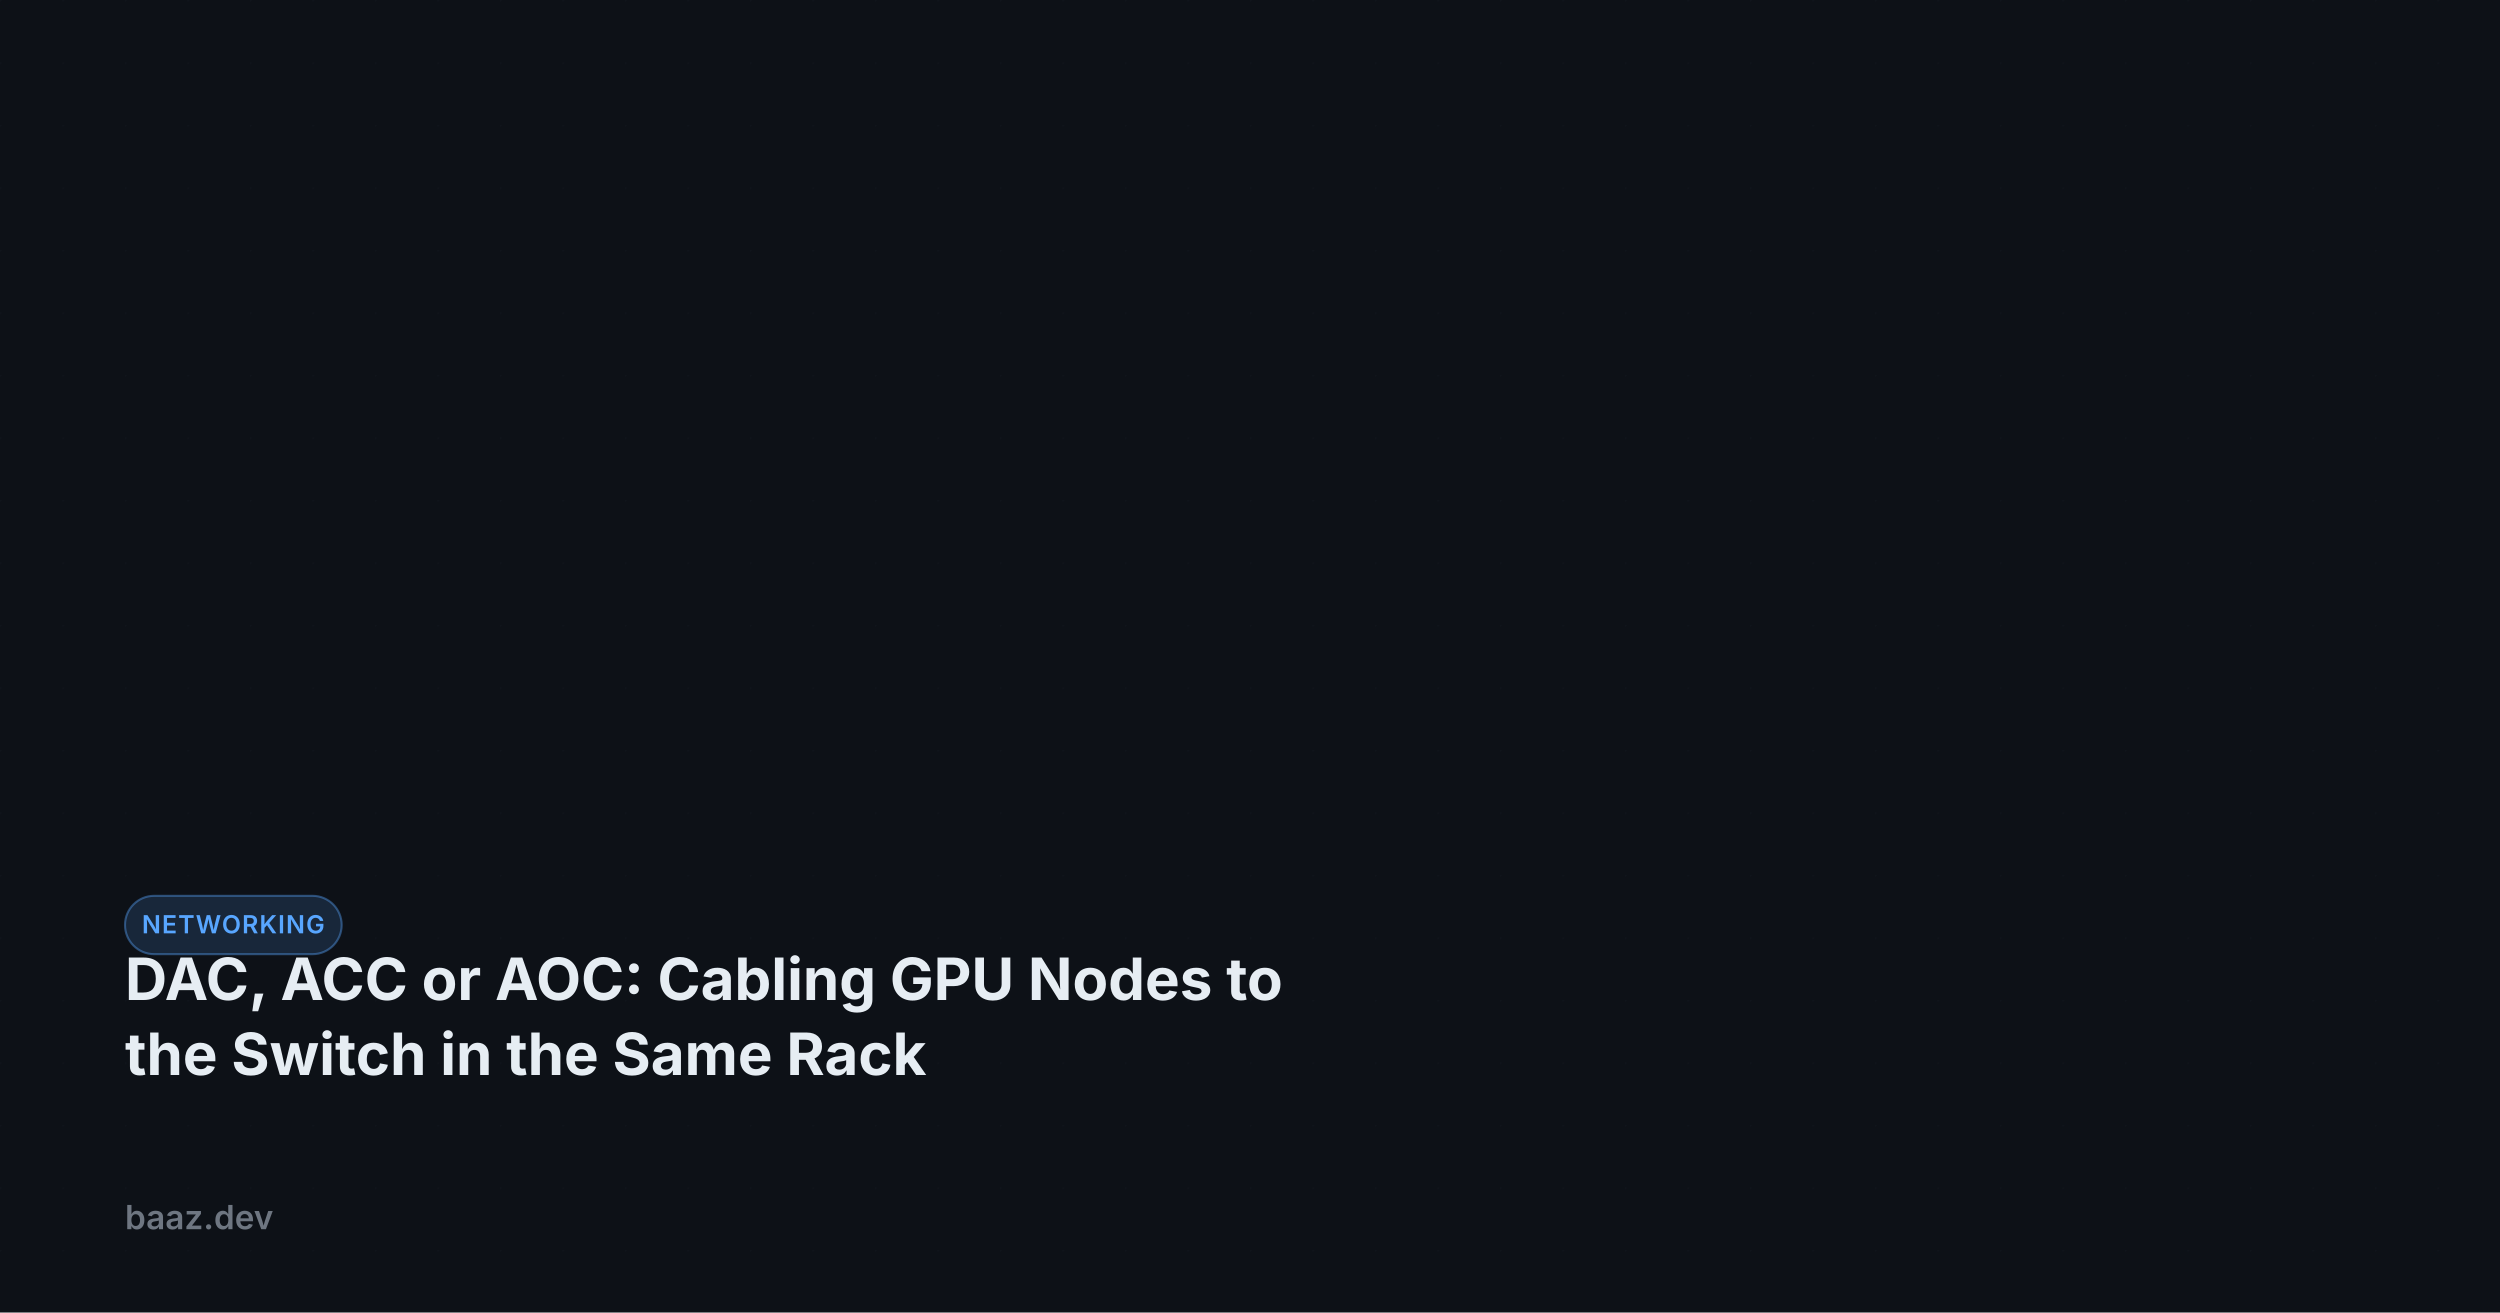
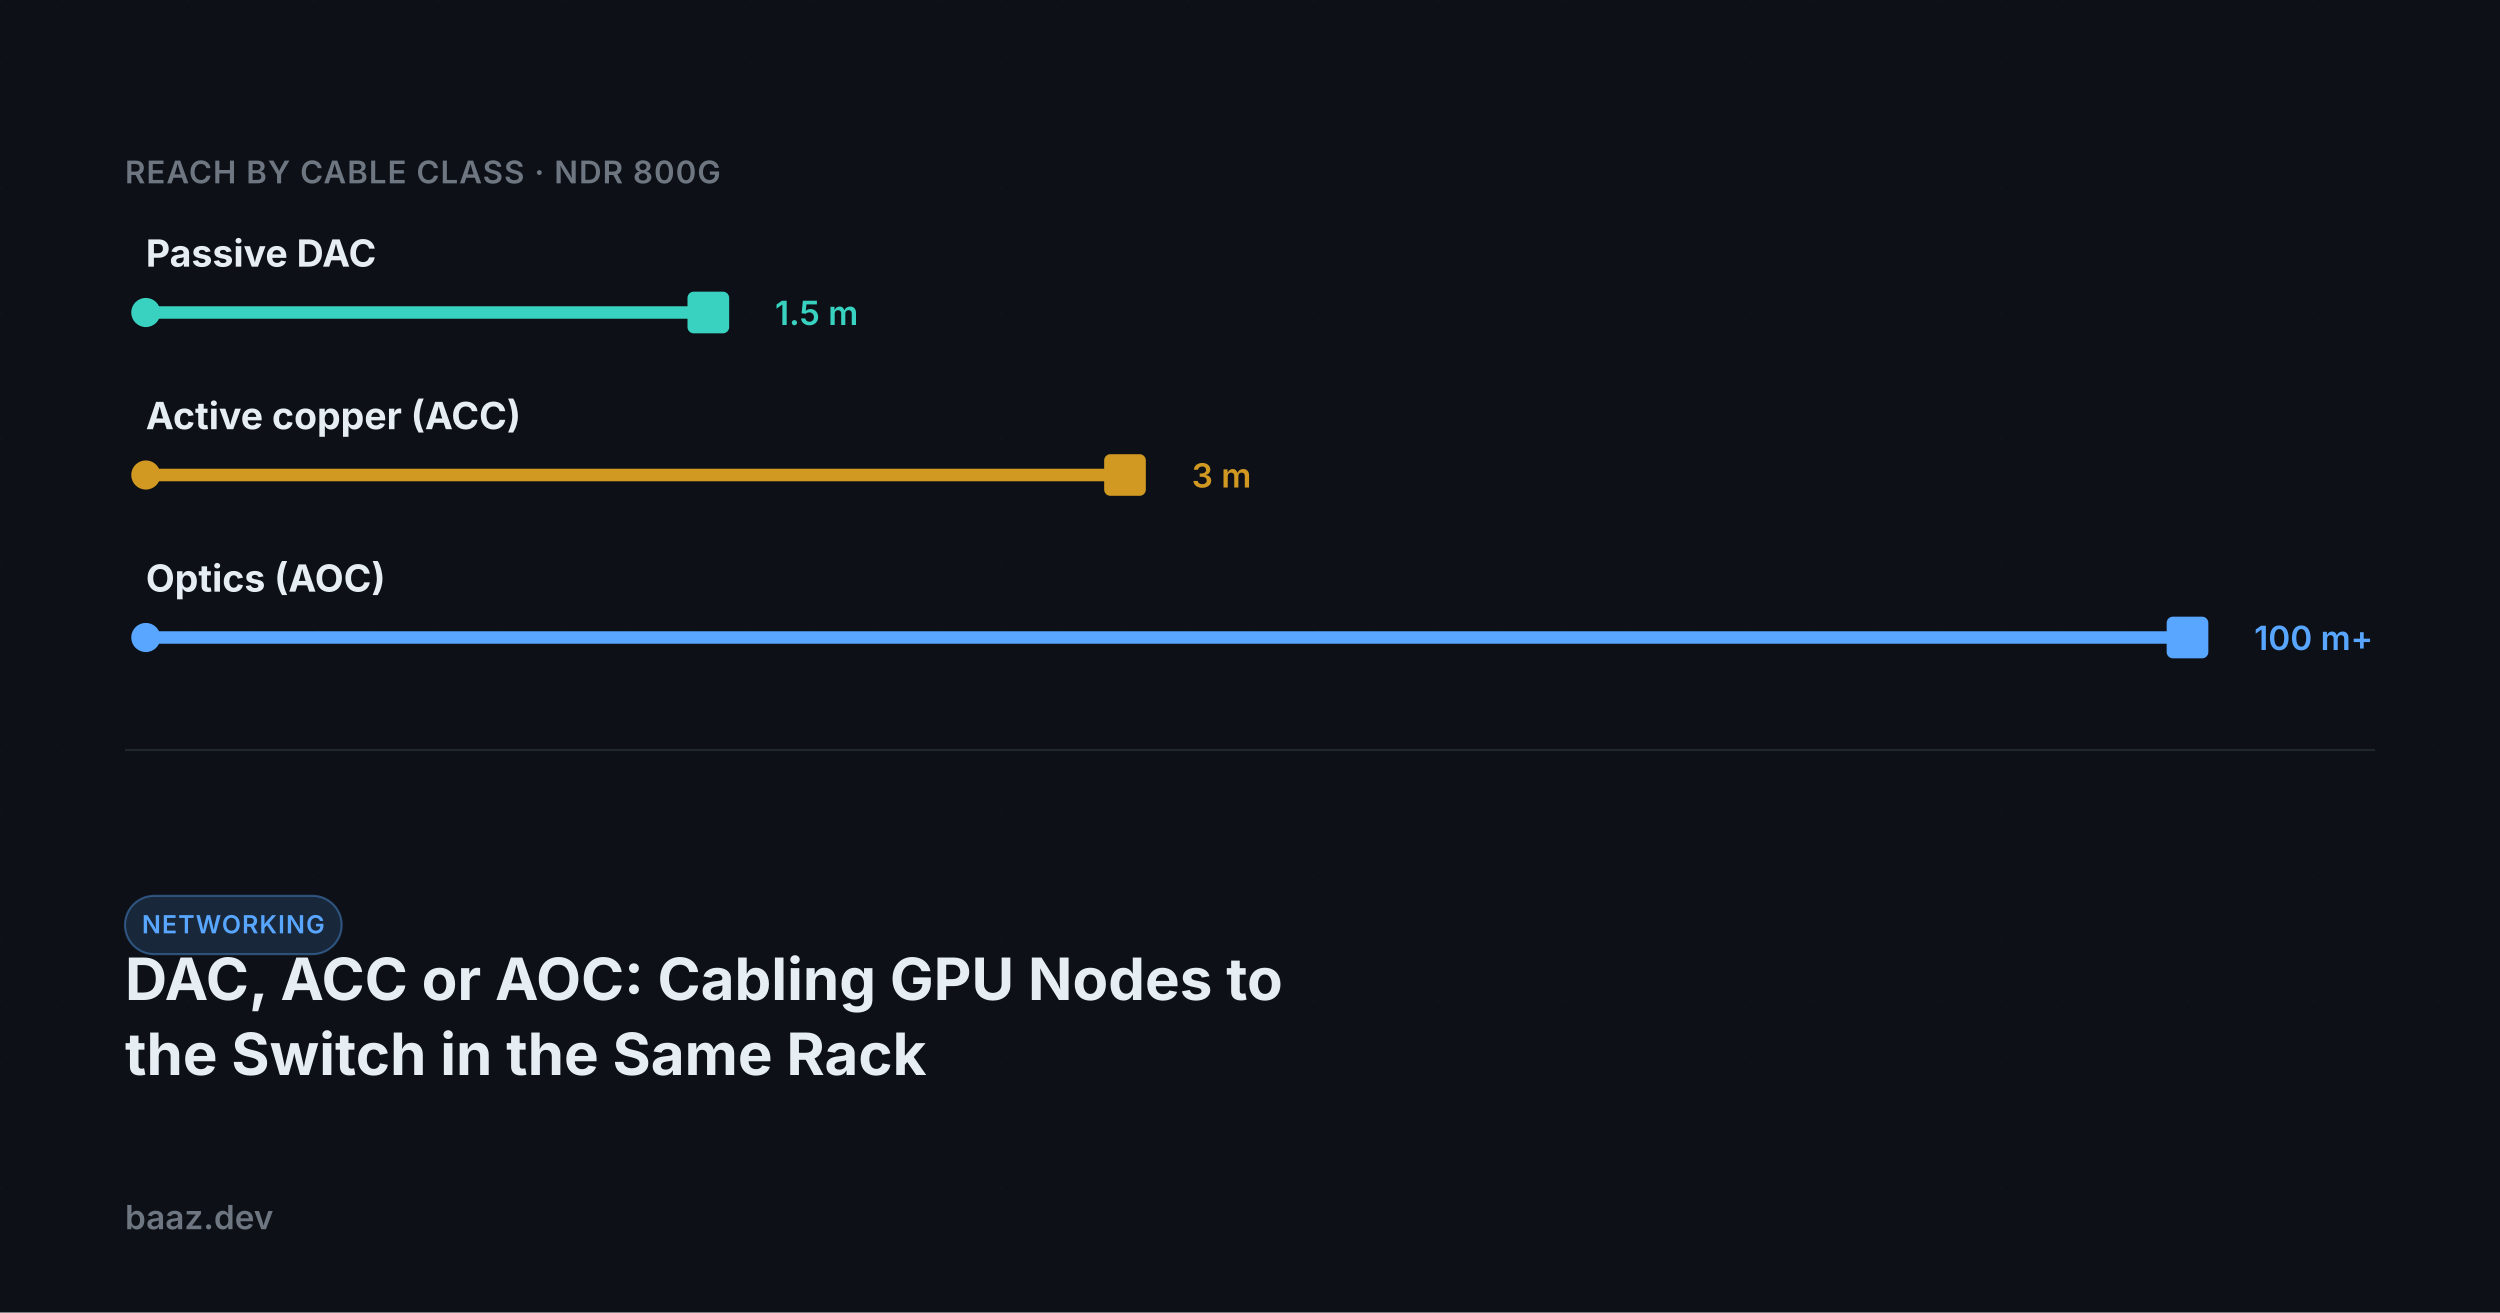
<svg xmlns="http://www.w3.org/2000/svg" width="1200" height="630" viewBox="0 0 1200 630">
  <defs>
    <clipPath id="round">
      <rect width="1200" height="630" rx="0" />
    </clipPath>
    <pattern id="dots" width="30" height="30" patternUnits="userSpaceOnUse">
      <circle cx="0" cy="0" r="0.8" fill="#6e7681" opacity="0.04" />
    </pattern>
  </defs>
  <rect width="1200" height="630" fill="#0d1117" clip-path="url(#round)" />
  <rect width="1200" height="630" fill="url(#dots)" />
+   <text x="60" y="88" font-family="system-ui,-apple-system,sans-serif" font-size="15" font-weight="600" fill="#6e7681" letter-spacing="0.5">REACH BY CABLE CLASS · NDR 800G</text>
+   <circle cx="70" cy="150" r="7" fill="#39d2c0" />
+   <line x1="70" y1="150" x2="330" y2="150" stroke="#39d2c0" stroke-width="6" stroke-linecap="round" />
+   <rect x="330" y="140" width="20" height="20" rx="3" fill="#39d2c0" />
+   <text x="70" y="128" font-family="system-ui,-apple-system,sans-serif" font-size="18" font-weight="700" fill="#e6edf3">Passive DAC</text>
+   <text x="372" y="156" font-family="system-ui,-apple-system,sans-serif" font-size="16" font-weight="600" fill="#39d2c0">1.5 m</text>
+   <circle cx="70" cy="228" r="7" fill="#d29922" />
+   <line x1="70" y1="228" x2="530" y2="228" stroke="#d29922" stroke-width="6" stroke-linecap="round" />
+   <rect x="530" y="218" width="20" height="20" rx="3" fill="#d29922" />
+   <text x="70" y="206" font-family="system-ui,-apple-system,sans-serif" font-size="18" font-weight="700" fill="#e6edf3">Active copper (ACC)</text>
+   <text x="572" y="234" font-family="system-ui,-apple-system,sans-serif" font-size="16" font-weight="600" fill="#d29922">3 m</text>
+   <circle cx="70" cy="306" r="7" fill="#58a6ff" />
+   <line x1="70" y1="306" x2="1040" y2="306" stroke="#58a6ff" stroke-width="6" stroke-linecap="round" />
+   <rect x="1040" y="296" width="20" height="20" rx="3" fill="#58a6ff" />
+   <text x="70" y="284" font-family="system-ui,-apple-system,sans-serif" font-size="18" font-weight="700" fill="#e6edf3">Optics (AOC)</text>
+   <text x="1082" y="312" font-family="system-ui,-apple-system,sans-serif" font-size="16" font-weight="600" fill="#58a6ff">100 m+</text>
+   <line x1="60" y1="360" x2="1140" y2="360" stroke="#21262d" stroke-width="1" />
  <rect x="60" y="430" width="104" height="28" rx="14" fill="#58a6ff" opacity="0.15" />
  <rect x="60" y="430" width="104" height="28" rx="14" fill="none" stroke="#58a6ff" stroke-width="1" opacity="0.4" />
  <text x="112" y="448" font-family="system-ui,-apple-system,sans-serif" font-size="12" font-weight="600" fill="#58a6ff" text-anchor="middle" letter-spacing="0.5">NETWORKING</text>
  <text x="60" y="480" font-family="system-ui,-apple-system,sans-serif" font-size="28" font-weight="700" fill="#e6edf3">DAC, ACC or AOC: Cabling GPU Nodes to</text>
  <text x="60" y="516" font-family="system-ui,-apple-system,sans-serif" font-size="28" font-weight="700" fill="#e6edf3">the Switch in the Same Rack</text>
  <text x="60" y="590" font-family="system-ui,-apple-system,sans-serif" font-size="16" font-weight="600" fill="#6e7681">baaz.dev</text>
</svg>
